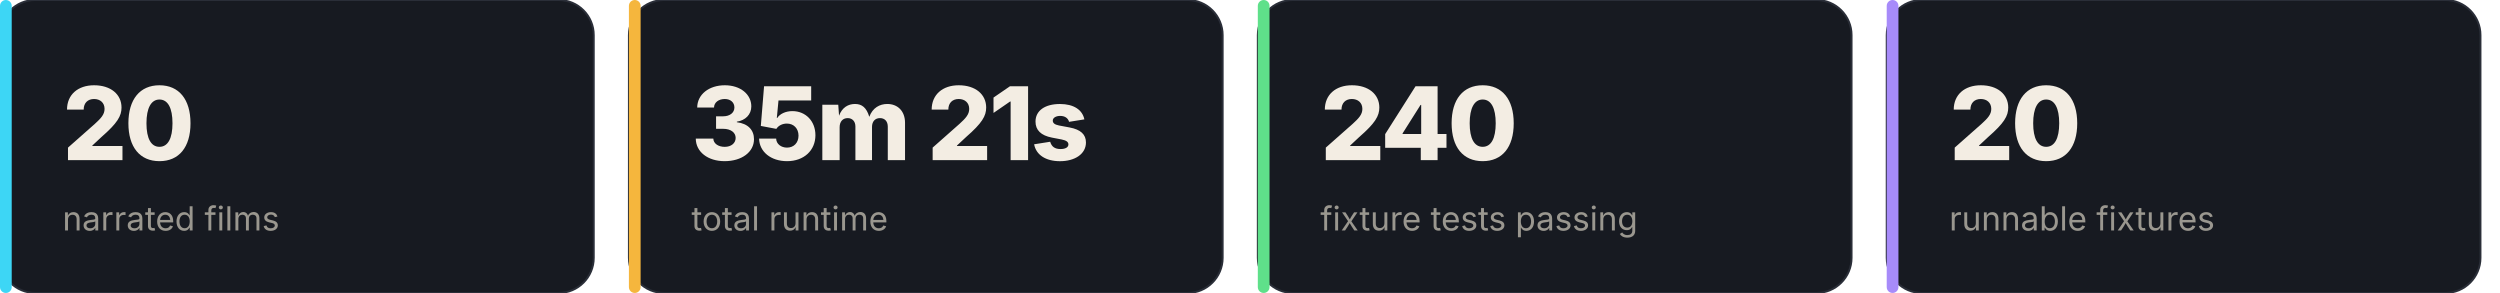
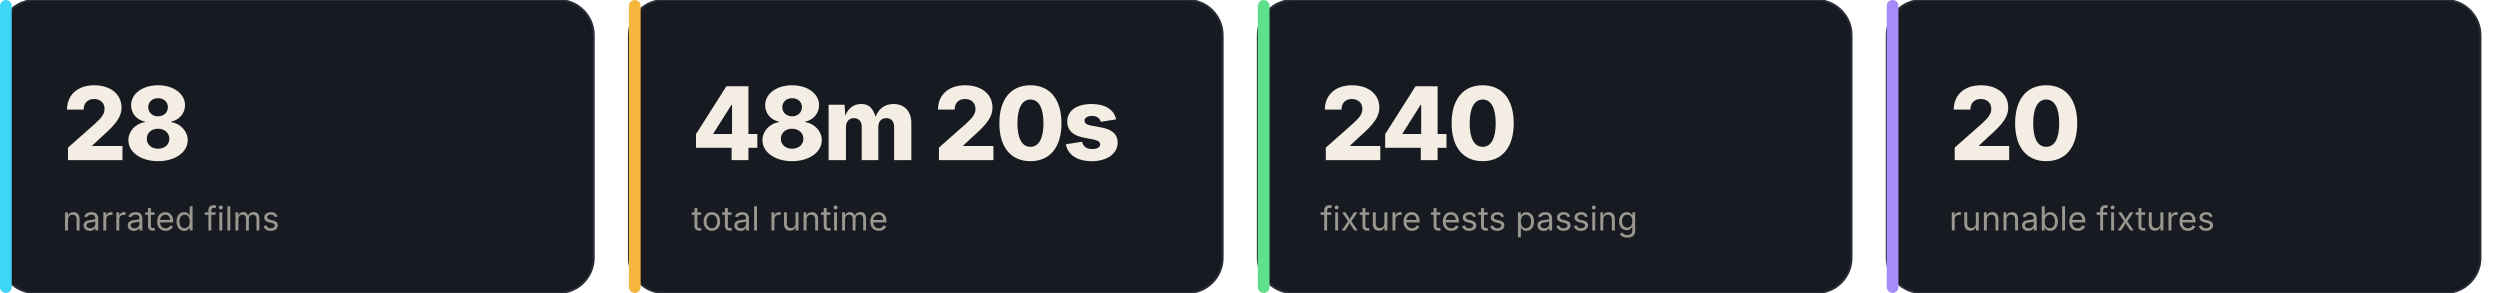
- <svg xmlns="http://www.w3.org/2000/svg" viewBox="0 0 1280 150" width="1280" height="150" role="img" aria-label="20 narrated films, 35m 21s total runtime, 240 fixture tests passing, 20 runnable fixtures">
+ <svg xmlns="http://www.w3.org/2000/svg" viewBox="0 0 1280 150" width="1280" height="150" role="img" aria-label="28 narrated films, 48m 20s total runtime, 240 fixture tests passing, 20 runnable fixtures">
  <style>.f{font-family:Inter, ui-sans-serif, system-ui, -apple-system, 'Segoe UI', Roboto, Arial, sans-serif}.up{animation:up .9s ease-out both}@keyframes up{from{opacity:0;transform:translateY(8px)}to{opacity:1;transform:none}}@media (prefers-reduced-motion: reduce){*{animation:none !important}}</style>
  <g class="up" style="animation-delay:0s" transform="translate(0 0)">
    <rect x="0" y="0" width="304" height="150" rx="18" fill="#171a21" stroke="#2a2e38" />
    <rect x="0" y="0" width="6" height="150" rx="3" fill="#3dd6f5" />
-     <text x="32" y="82" class="f" font-size="52" font-weight="800" letter-spacing="-1.5" fill="#f3ede3">20</text>
+     <text x="32" y="82" class="f" font-size="52" font-weight="800" letter-spacing="-1.5" fill="#f3ede3">28</text>
    <text x="32" y="118" class="f" font-size="17" fill="#9a978f">narrated films</text>
  </g>
  <g class="up" style="animation-delay:0.12s" transform="translate(322 0)">
    <rect x="0" y="0" width="304" height="150" rx="18" fill="#171a21" stroke="#2a2e38" />
    <rect x="0" y="0" width="6" height="150" rx="3" fill="#f5b63d" />
-     <text x="32" y="82" class="f" font-size="52" font-weight="800" letter-spacing="-1.5" fill="#f3ede3">35m 21s</text>
+     <text x="32" y="82" class="f" font-size="52" font-weight="800" letter-spacing="-1.5" fill="#f3ede3">48m 20s</text>
    <text x="32" y="118" class="f" font-size="17" fill="#9a978f">total runtime</text>
  </g>
  <g class="up" style="animation-delay:0.24s" transform="translate(644 0)">
    <rect x="0" y="0" width="304" height="150" rx="18" fill="#171a21" stroke="#2a2e38" />
    <rect x="0" y="0" width="6" height="150" rx="3" fill="#5fe08a" />
    <text x="32" y="82" class="f" font-size="52" font-weight="800" letter-spacing="-1.5" fill="#f3ede3">240</text>
    <text x="32" y="118" class="f" font-size="17" fill="#9a978f">fixture tests passing</text>
  </g>
  <g class="up" style="animation-delay:0.36s" transform="translate(966 0)">
    <rect x="0" y="0" width="304" height="150" rx="18" fill="#171a21" stroke="#2a2e38" />
    <rect x="0" y="0" width="6" height="150" rx="3" fill="#a78bfa" />
    <text x="32" y="82" class="f" font-size="52" font-weight="800" letter-spacing="-1.5" fill="#f3ede3">20</text>
    <text x="32" y="118" class="f" font-size="17" fill="#9a978f">runnable fixtures</text>
  </g>
</svg>
